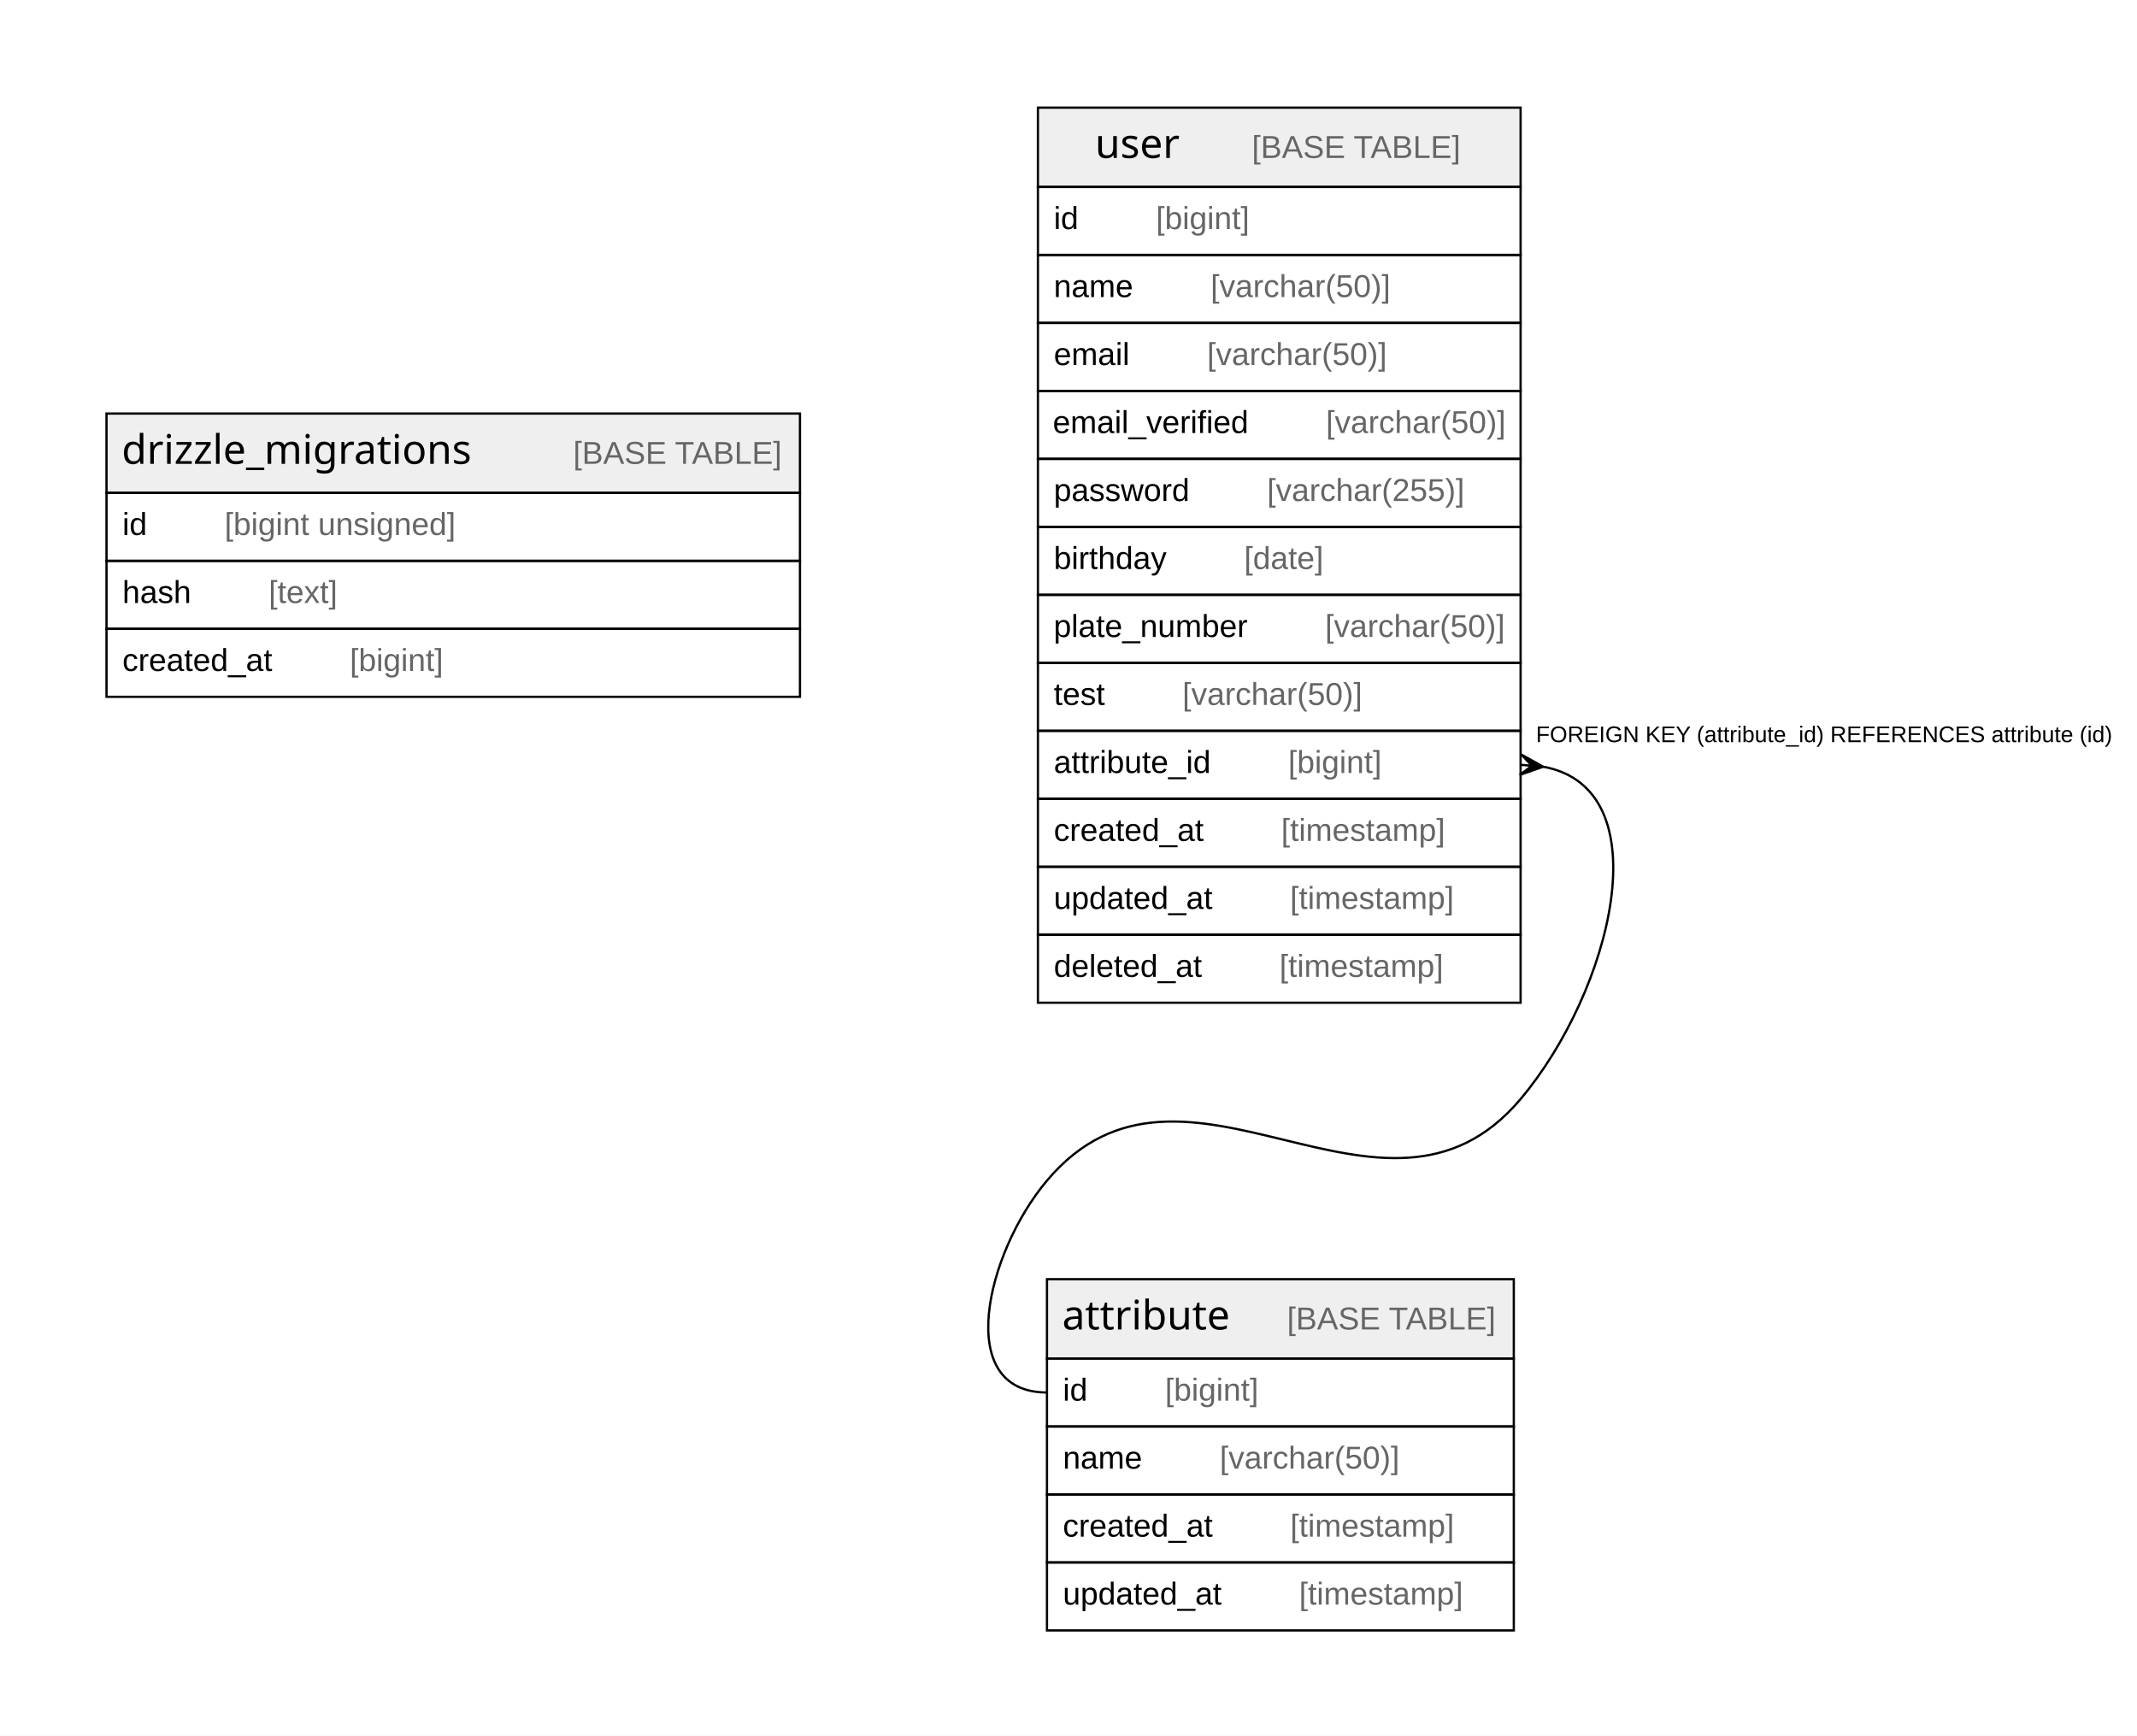
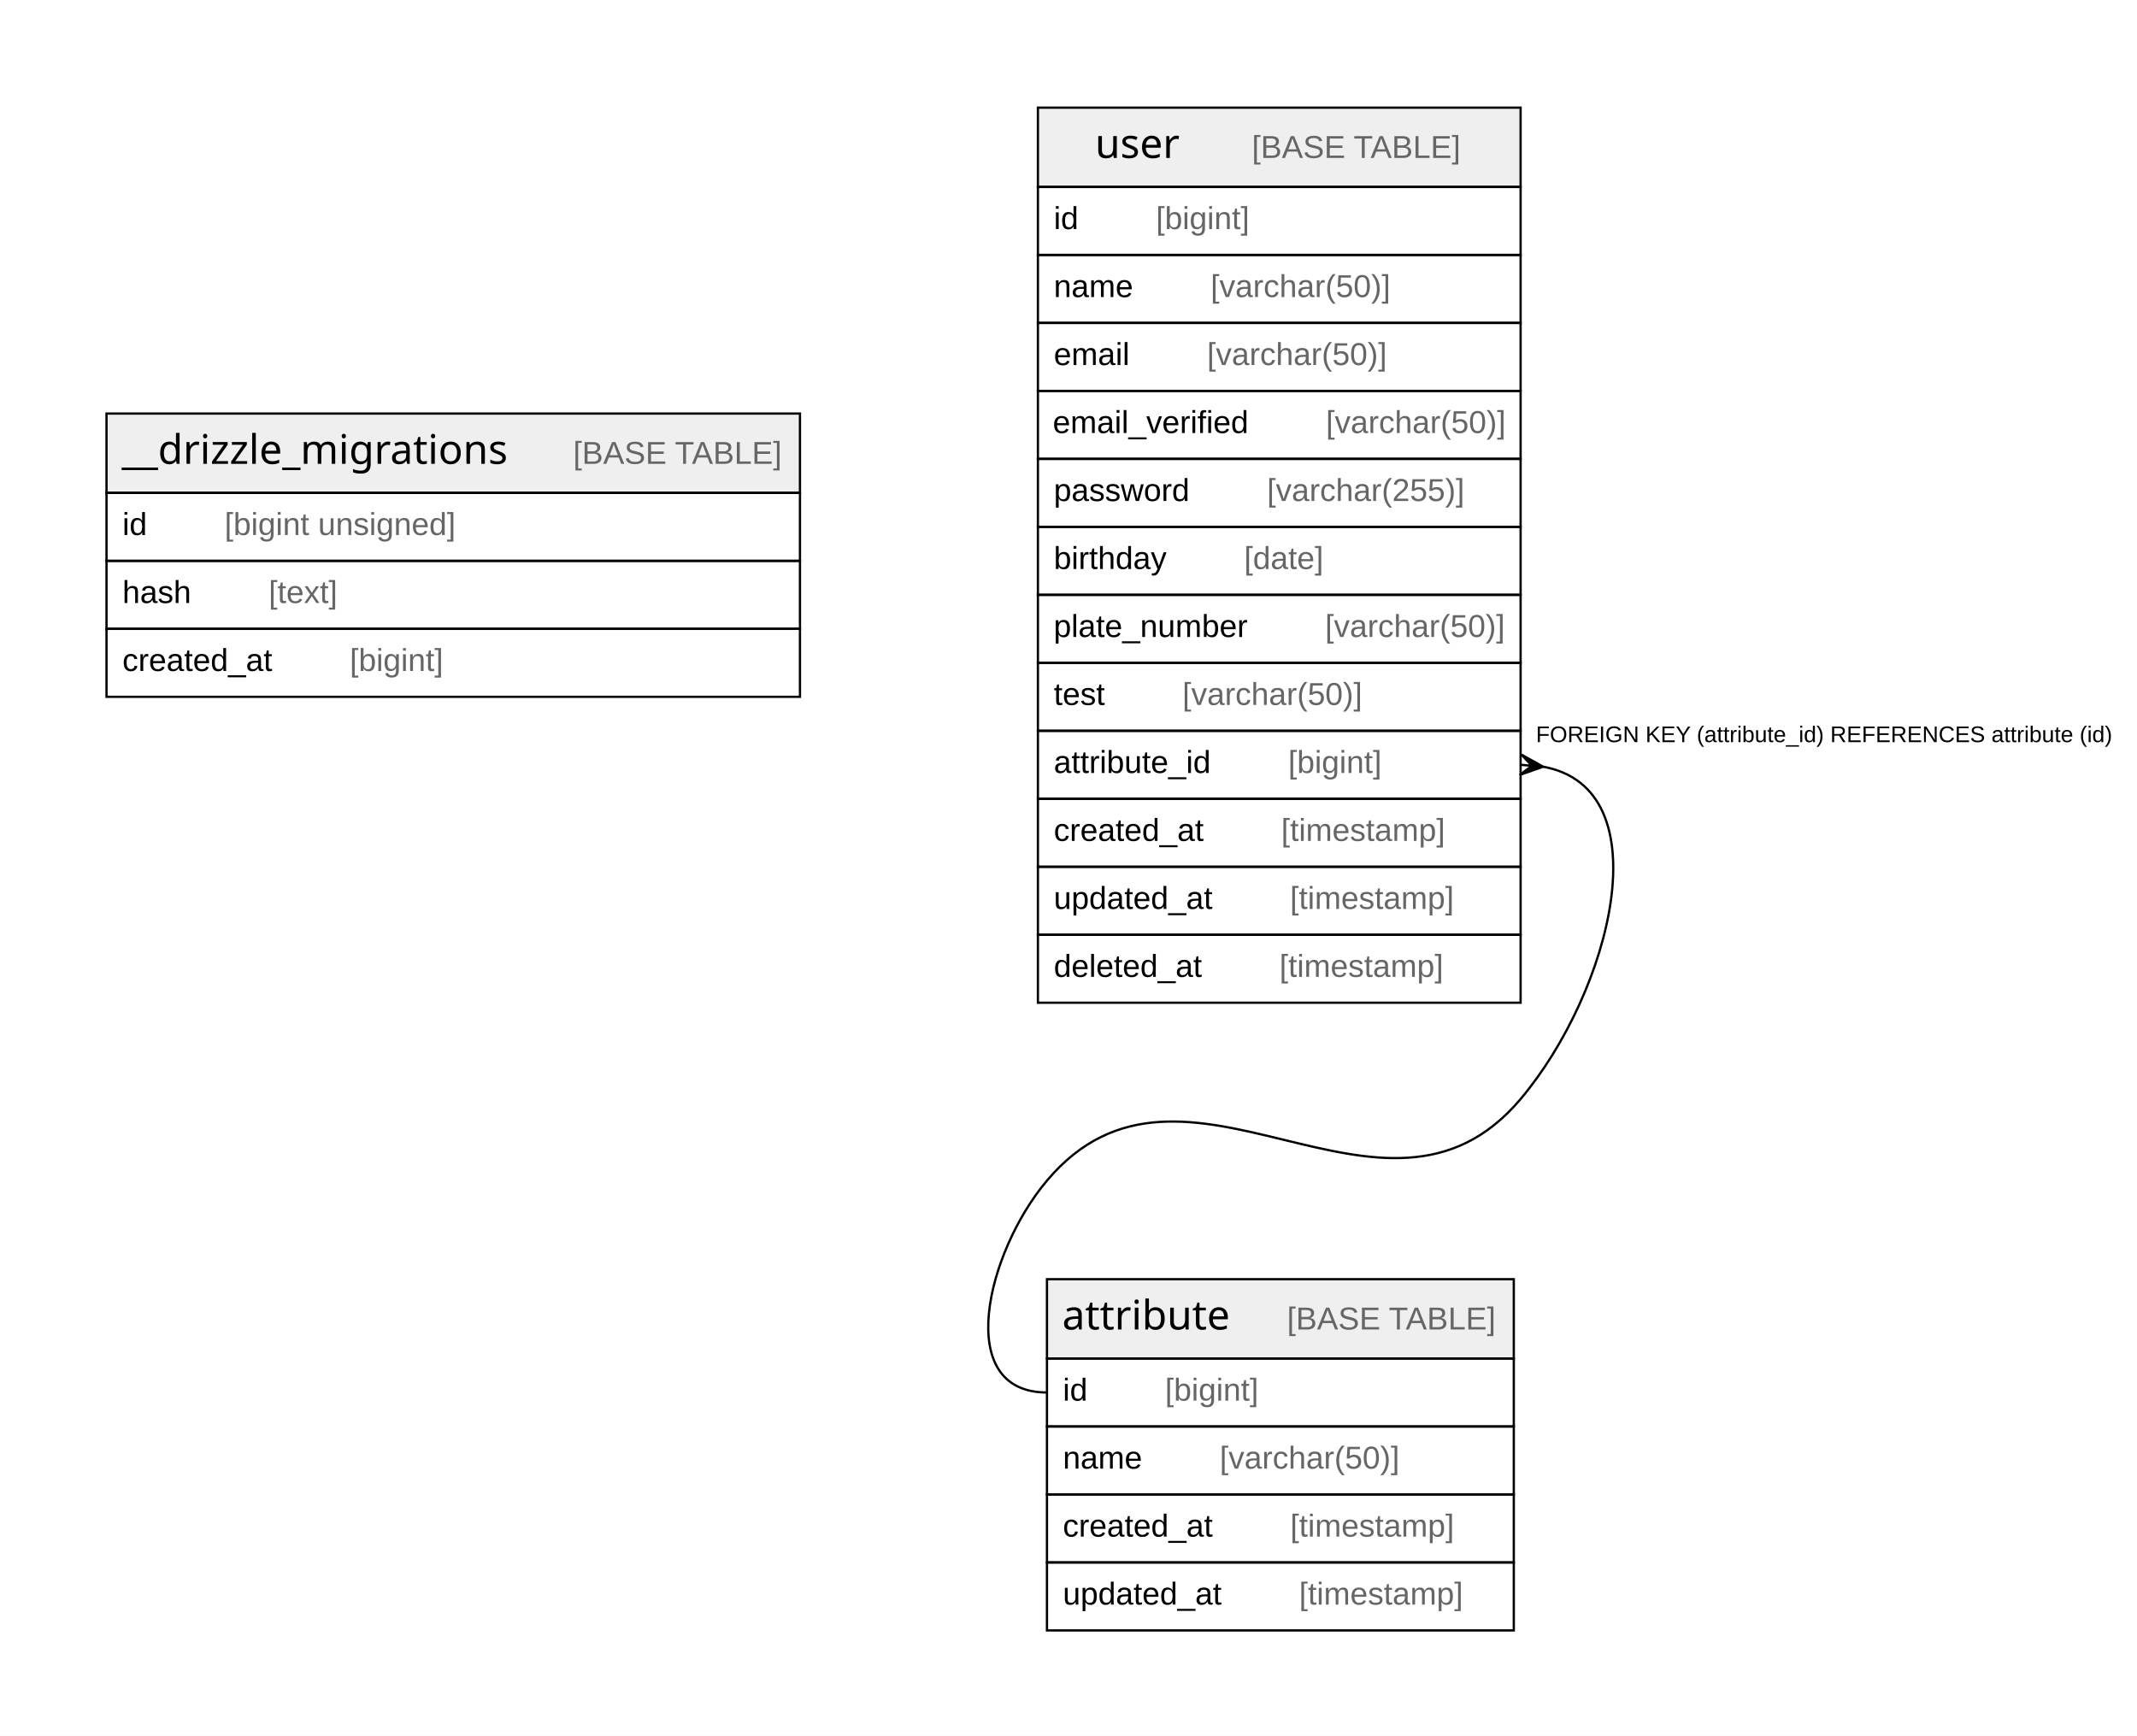
<svg xmlns="http://www.w3.org/2000/svg" width="943pt" height="766pt" viewBox="0.00 0.00 943.00 766.00">
  <g id="graph0" class="graph" transform="scale(1 1) rotate(0) translate(4 762)">
    <polygon fill="#ffffff" stroke="transparent" points="-4,4 -4,-762 939,-762 939,4 -4,4" />
    <g id="node1" class="node">
      <polygon fill="#efefef" stroke="transparent" points="43,-544.5 43,-579.5 349,-579.5 349,-544.5 43,-544.5" />
      <polygon fill="none" stroke="#000000" points="43,-544.5 43,-579.5 349,-579.5 349,-544.5 43,-544.5" />
-       <text text-anchor="start" x="49.71" y="-557.3" font-family="Arial Bold" font-size="18.00" fill="#000000">drizzle_migrations</text>
+       <text text-anchor="start" x="49.71" y="-557.3" font-family="Arial Bold" font-size="18.00" fill="#000000">__drizzle_migrations</text>
      <text text-anchor="start" x="214.722" y="-557.3" font-family="Arial" font-size="14.00" fill="#000000">    </text>
      <text text-anchor="start" x="248.927" y="-557.3" font-family="Arial" font-size="14.00" fill="#666666">[BASE TABLE]</text>
      <polygon fill="none" stroke="#000000" points="43,-514.5 43,-544.5 349,-544.5 349,-514.5 43,-514.5" />
      <text text-anchor="start" x="50" y="-525.9" font-family="Arial" font-size="14.00" fill="#000000">id    </text>
      <text text-anchor="start" x="95.094" y="-525.9" font-family="Arial" font-size="14.00" fill="#666666">[bigint unsigned]</text>
      <polygon fill="none" stroke="#000000" points="43,-484.5 43,-514.5 349,-514.5 349,-484.5 43,-484.5" />
      <text text-anchor="start" x="50" y="-495.9" font-family="Arial" font-size="14.00" fill="#000000">hash    </text>
      <text text-anchor="start" x="114.553" y="-495.9" font-family="Arial" font-size="14.00" fill="#666666">[text]</text>
      <polygon fill="none" stroke="#000000" points="43,-454.5 43,-484.5 349,-484.5 349,-454.5 43,-454.5" />
      <text text-anchor="start" x="50" y="-465.9" font-family="Arial" font-size="14.00" fill="#000000">created_at    </text>
      <text text-anchor="start" x="150.342" y="-465.9" font-family="Arial" font-size="14.00" fill="#666666">[bigint]</text>
    </g>
    <g id="node2" class="node">
      <polygon fill="#efefef" stroke="transparent" points="458,-162.5 458,-197.5 664,-197.5 664,-162.5 458,-162.5" />
      <polygon fill="none" stroke="#000000" points="458,-162.5 458,-197.5 664,-197.5 664,-162.5 458,-162.5" />
      <text text-anchor="start" x="464.707" y="-175.3" font-family="Arial Bold" font-size="18.00" fill="#000000">attribute</text>
      <text text-anchor="start" x="529.725" y="-175.3" font-family="Arial" font-size="14.00" fill="#000000">    </text>
      <text text-anchor="start" x="563.93" y="-175.3" font-family="Arial" font-size="14.00" fill="#666666">[BASE TABLE]</text>
      <polygon fill="none" stroke="#000000" points="458,-132.5 458,-162.5 664,-162.5 664,-132.5 458,-132.5" />
      <text text-anchor="start" x="465" y="-143.9" font-family="Arial" font-size="14.00" fill="#000000">id    </text>
      <text text-anchor="start" x="510.094" y="-143.9" font-family="Arial" font-size="14.00" fill="#666666">[bigint]</text>
      <polygon fill="none" stroke="#000000" points="458,-102.5 458,-132.5 664,-132.5 664,-102.5 458,-102.5" />
      <text text-anchor="start" x="465" y="-113.9" font-family="Arial" font-size="14.00" fill="#000000">name    </text>
      <text text-anchor="start" x="534.213" y="-113.9" font-family="Arial" font-size="14.00" fill="#666666">[varchar(50)]</text>
      <polygon fill="none" stroke="#000000" points="458,-72.5 458,-102.5 664,-102.5 664,-72.5 458,-72.5" />
      <text text-anchor="start" x="465" y="-83.9" font-family="Arial" font-size="14.00" fill="#000000">created_at    </text>
      <text text-anchor="start" x="565.342" y="-83.9" font-family="Arial" font-size="14.00" fill="#666666">[timestamp]</text>
      <polygon fill="none" stroke="#000000" points="458,-42.5 458,-72.5 664,-72.5 664,-42.5 458,-42.5" />
      <text text-anchor="start" x="465" y="-53.9" font-family="Arial" font-size="14.00" fill="#000000">updated_at    </text>
      <text text-anchor="start" x="569.247" y="-53.9" font-family="Arial" font-size="14.00" fill="#666666">[timestamp]</text>
    </g>
    <g id="node3" class="node">
      <polygon fill="#efefef" stroke="transparent" points="454,-679.5 454,-714.5 667,-714.5 667,-679.5 454,-679.5" />
      <polygon fill="none" stroke="#000000" points="454,-679.5 454,-714.5 667,-714.5 667,-679.5 454,-679.5" />
      <text text-anchor="start" x="479.214" y="-692.3" font-family="Arial Bold" font-size="18.00" fill="#000000">user</text>
      <text text-anchor="start" x="514.218" y="-692.3" font-family="Arial" font-size="14.00" fill="#000000">    </text>
      <text text-anchor="start" x="548.423" y="-692.3" font-family="Arial" font-size="14.00" fill="#666666">[BASE TABLE]</text>
      <polygon fill="none" stroke="#000000" points="454,-649.5 454,-679.5 667,-679.5 667,-649.5 454,-649.5" />
      <text text-anchor="start" x="461" y="-660.9" font-family="Arial" font-size="14.00" fill="#000000">id    </text>
      <text text-anchor="start" x="506.094" y="-660.9" font-family="Arial" font-size="14.00" fill="#666666">[bigint]</text>
      <polygon fill="none" stroke="#000000" points="454,-619.5 454,-649.5 667,-649.5 667,-619.5 454,-619.5" />
      <text text-anchor="start" x="461" y="-630.9" font-family="Arial" font-size="14.00" fill="#000000">name    </text>
      <text text-anchor="start" x="530.213" y="-630.9" font-family="Arial" font-size="14.00" fill="#666666">[varchar(50)]</text>
      <polygon fill="none" stroke="#000000" points="454,-589.5 454,-619.5 667,-619.5 667,-589.5 454,-589.5" />
      <text text-anchor="start" x="461" y="-600.9" font-family="Arial" font-size="14.00" fill="#000000">email    </text>
      <text text-anchor="start" x="528.644" y="-600.9" font-family="Arial" font-size="14.00" fill="#666666">[varchar(50)]</text>
      <polygon fill="none" stroke="#000000" points="454,-559.5 454,-589.5 667,-589.5 667,-559.5 454,-559.5" />
      <text text-anchor="start" x="460.562" y="-570.9" font-family="Arial" font-size="14.00" fill="#000000">email_verified    </text>
      <text text-anchor="start" x="581.101" y="-570.9" font-family="Arial" font-size="14.00" fill="#666666">[varchar(50)]</text>
      <polygon fill="none" stroke="#000000" points="454,-529.5 454,-559.5 667,-559.5 667,-529.5 454,-529.5" />
      <text text-anchor="start" x="461" y="-540.9" font-family="Arial" font-size="14.00" fill="#000000">password    </text>
      <text text-anchor="start" x="555.102" y="-540.9" font-family="Arial" font-size="14.00" fill="#666666">[varchar(255)]</text>
      <polygon fill="none" stroke="#000000" points="454,-499.5 454,-529.5 667,-529.5 667,-499.5 454,-499.5" />
      <text text-anchor="start" x="461" y="-510.9" font-family="Arial" font-size="14.00" fill="#000000">birthday    </text>
      <text text-anchor="start" x="544.993" y="-510.9" font-family="Arial" font-size="14.00" fill="#666666">[date]</text>
      <polygon fill="none" stroke="#000000" points="454,-469.5 454,-499.5 667,-499.5 667,-469.5 454,-469.5" />
      <text text-anchor="start" x="460.94" y="-480.9" font-family="Arial" font-size="14.00" fill="#000000">plate_number    </text>
      <text text-anchor="start" x="580.724" y="-480.9" font-family="Arial" font-size="14.00" fill="#666666">[varchar(50)]</text>
      <polygon fill="none" stroke="#000000" points="454,-439.5 454,-469.5 667,-469.5 667,-439.5 454,-439.5" />
      <text text-anchor="start" x="461" y="-450.9" font-family="Arial" font-size="14.00" fill="#000000">test    </text>
      <text text-anchor="start" x="517.769" y="-450.9" font-family="Arial" font-size="14.00" fill="#666666">[varchar(50)]</text>
      <polygon fill="none" stroke="#000000" points="454,-409.5 454,-439.5 667,-439.5 667,-409.5 454,-409.5" />
      <text text-anchor="start" x="461" y="-420.9" font-family="Arial" font-size="14.00" fill="#000000">attribute_id    </text>
      <text text-anchor="start" x="564.446" y="-420.9" font-family="Arial" font-size="14.00" fill="#666666">[bigint]</text>
      <polygon fill="none" stroke="#000000" points="454,-379.5 454,-409.5 667,-409.5 667,-379.5 454,-379.5" />
      <text text-anchor="start" x="461" y="-390.9" font-family="Arial" font-size="14.00" fill="#000000">created_at    </text>
      <text text-anchor="start" x="561.342" y="-390.9" font-family="Arial" font-size="14.00" fill="#666666">[timestamp]</text>
      <polygon fill="none" stroke="#000000" points="454,-349.5 454,-379.5 667,-379.5 667,-349.5 454,-349.5" />
      <text text-anchor="start" x="461" y="-360.9" font-family="Arial" font-size="14.00" fill="#000000">updated_at    </text>
      <text text-anchor="start" x="565.247" y="-360.9" font-family="Arial" font-size="14.00" fill="#666666">[timestamp]</text>
      <polygon fill="none" stroke="#000000" points="454,-319.5 454,-349.5 667,-349.5 667,-319.5 454,-319.5" />
      <text text-anchor="start" x="461" y="-330.9" font-family="Arial" font-size="14.00" fill="#000000">deleted_at    </text>
      <text text-anchor="start" x="560.571" y="-330.9" font-family="Arial" font-size="14.00" fill="#666666">[timestamp]</text>
    </g>
    <g id="edge1" class="edge">
      <path fill="none" stroke="#000000" d="M676.969,-423.65C729.949,-413.992 706.928,-324.393 667,-277 606.27,-204.915 518.73,-313.085 458,-241 431.226,-209.22 416.444,-147.5 458,-147.5" />
      <polygon fill="#000000" stroke="#000000" points="676.964,-423.65 666.618,-420.016 671.982,-424.075 667,-424.5 667,-424.5 667,-424.5 671.982,-424.075 667.382,-428.984 676.964,-423.65 676.964,-423.65" />
      <text text-anchor="start" x="673.771" y="-434.5" font-family="Arial" font-size="10.00" fill="#000000">FOREIGN KEY (attribute_id) REFERENCES attribute (id)</text>
    </g>
  </g>
</svg>
